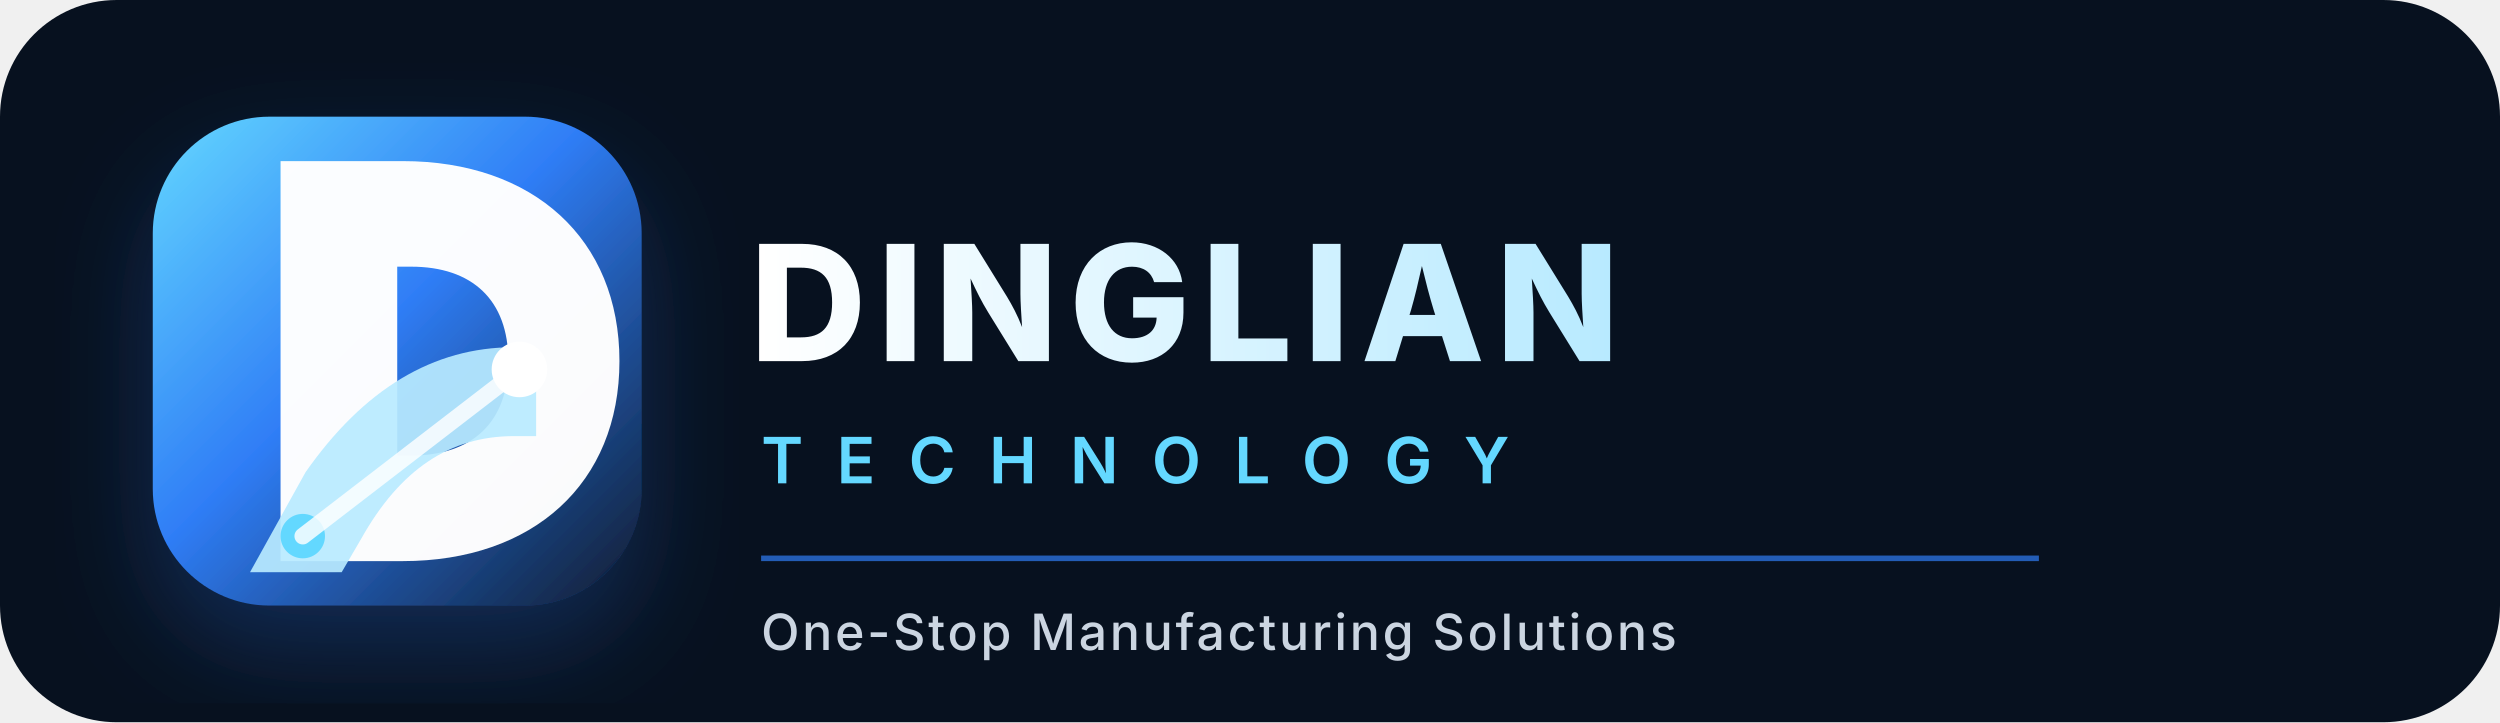
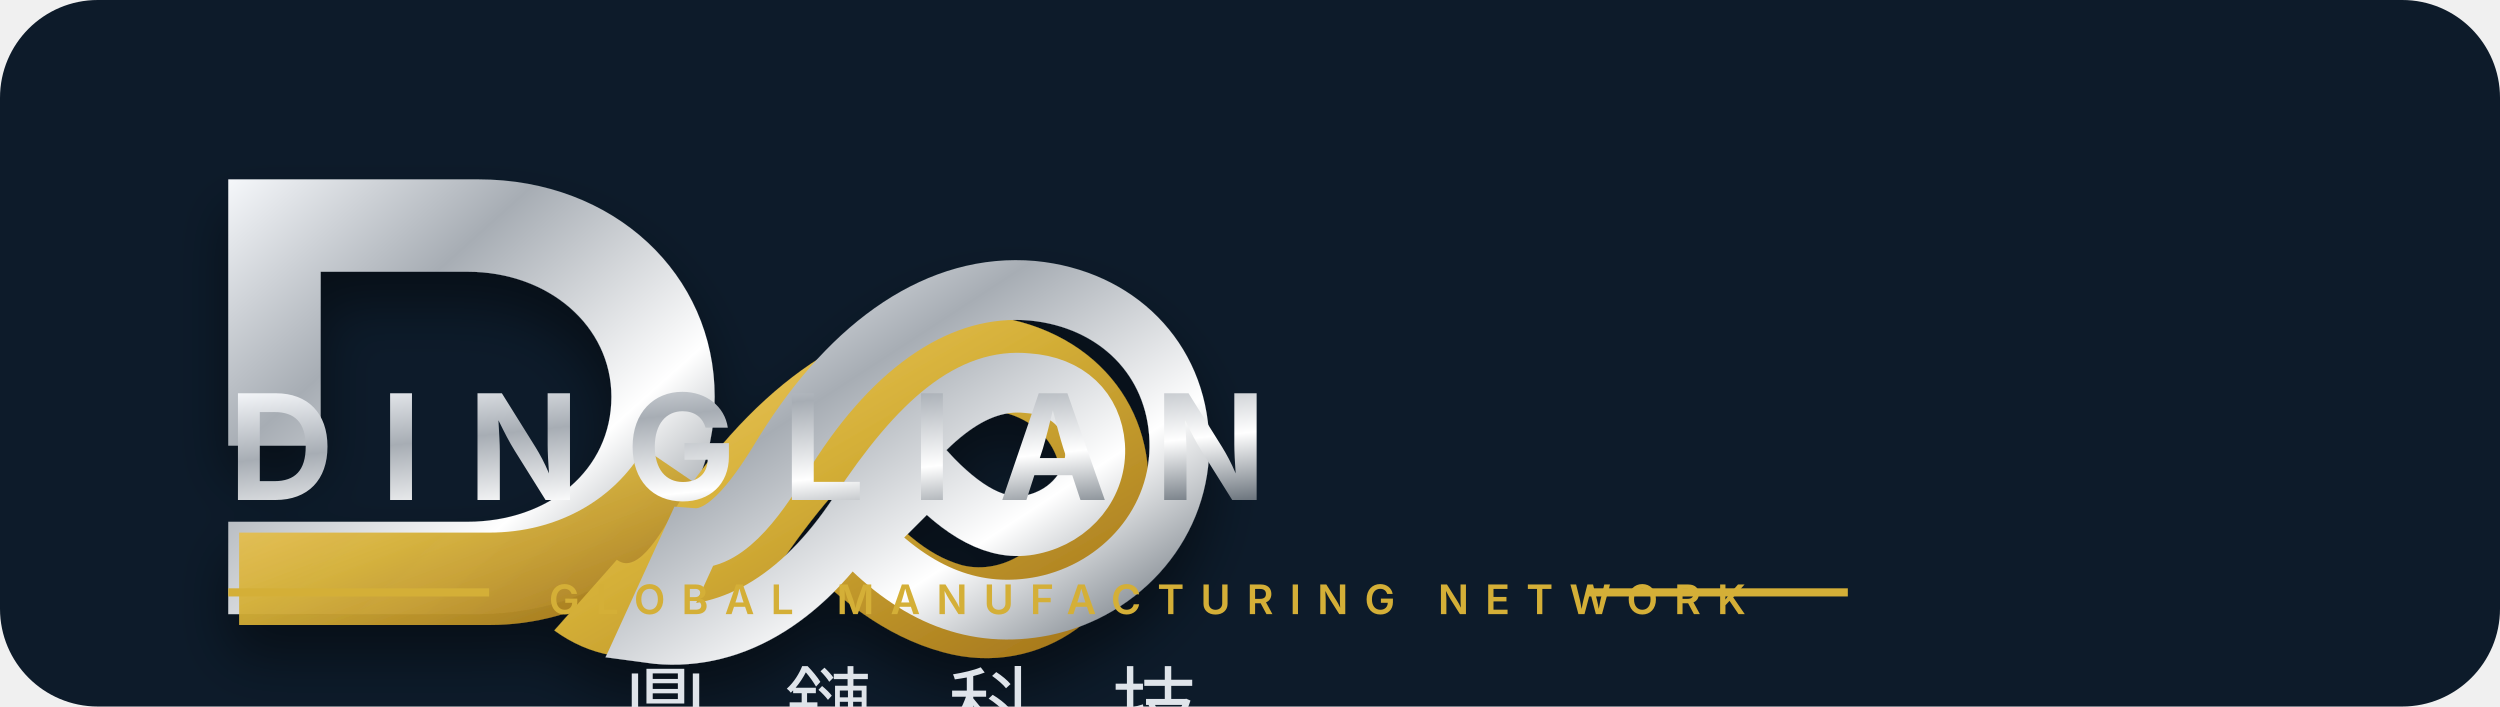
- <svg xmlns="http://www.w3.org/2000/svg" viewBox="0 0 900 260" role="img" aria-labelledby="title desc">
+ <svg xmlns="http://www.w3.org/2000/svg" viewBox="0 0 920 260" role="img" aria-labelledby="title desc">
  <defs>
-     <linearGradient id="g1" x1="0" y1="0" x2="1" y2="1">
-       <stop offset="0" stop-color="#64d8ff" />
-       <stop offset="0.45" stop-color="#2f7df6" />
-       <stop offset="1" stop-color="#0d1b2f" />
+     <linearGradient id="silver" x1="0" y1="0" x2="1" y2="1">
+       <stop offset="0" stop-color="#f5f7fa" />
+       <stop offset="0.32" stop-color="#a7adb4" />
+       <stop offset="0.68" stop-color="#ffffff" />
+       <stop offset="1" stop-color="#68717a" />
    </linearGradient>
-     <linearGradient id="g2" x1="0" y1="0" x2="1" y2="0">
-       <stop offset="0" stop-color="#ffffff" />
-       <stop offset="1" stop-color="#b8eaff" />
+     <linearGradient id="gold" x1="0" y1="0" x2="1" y2="1">
+       <stop offset="0" stop-color="#f6d06a" />
+       <stop offset="0.45" stop-color="#d4af37" />
+       <stop offset="1" stop-color="#9f6f18" />
    </linearGradient>
-     <filter id="shadow" x="-20%" y="-20%" width="140%" height="140%">
-       <feDropShadow dx="0" dy="16" stdDeviation="18" flood-color="#2f7df6" flood-opacity="0.24" />
+     <filter id="shadow" x="-25%" y="-25%" width="150%" height="150%">
+       <feDropShadow dx="0" dy="12" stdDeviation="10" flood-color="#000000" flood-opacity="0.45" />
    </filter>
  </defs>
-   <rect width="900" height="260" rx="42" fill="#07111f" />
-   <g transform="translate(55 42)" filter="url(#shadow)">
-     <rect x="0" y="0" width="176" height="176" rx="42" fill="url(#g1)" />
-     <path d="M49 45h44c47 0 78 28 78 72s-31 72-78 72H49V45Zm42 38v68h5c22 0 35-12 35-34s-13-34-35-34h-5Z" transform="translate(-3 -29)" fill="#fff" opacity="0.98" />
-     <path d="M55 128c21-30 46-45 75-45h8v32h-8c-23 0-41 12-55 37l-7 12H35l20-36Z" fill="#b8eaff" opacity="0.92" />
-     <circle cx="132" cy="91" r="10" fill="#fff" />
-     <circle cx="54" cy="151" r="8" fill="#64d8ff" />
-     <path d="M54 151 132 91" stroke="#fff" stroke-width="6" stroke-linecap="round" opacity="0.82" />
+   <rect width="920" height="260" rx="36" fill="#0d1b2a" />
+   <g transform="translate(84 38)" filter="url(#shadow)">
+     <path d="M0 28 H92 C142 28 179 63 179 108 C179 154 142 188 92 188 H0 V154 H88 C118 154 141 135 141 108 C141 82 118 62 88 62 H34 V126 H0 Z" fill="url(#silver)" />
+     <path d="M4 158 H96 C121 158 142 146 153 127 L178 144 C160 174 130 192 96 192 H4 Z" fill="url(#gold)" opacity="0.95" />
+     <path d="M167 145 C197 101 236 74 278 78 C318 82 343 112 338 149 C333 187 299 212 263 202 C241 196 225 182 211 169 L236 145 C247 156 256 166 270 170 C286 174 303 162 306 145 C309 128 298 115 281 113 C254 110 229 131 202 171 C180 204 146 213 120 194 L143 168 C151 174 160 157 167 145 Z" fill="url(#gold)" />
+     <path d="M205 128 C230 88 262 66 296 69 C327 72 349 94 350 124 C351 154 329 179 300 185 C275 190 253 181 233 160 L257 136 C270 150 283 158 296 155 C310 152 320 140 319 126 C318 113 309 104 294 103 C274 101 255 116 232 151 C211 183 184 199 155 195 L171 160 C184 161 196 143 205 128 Z" fill="none" stroke="url(#silver)" stroke-width="22" stroke-linecap="round" />
  </g>
-   <g transform="translate(270 72)">
-     <text x="0" y="58" font-family="Inter, Arial, sans-serif" font-size="58" font-weight="800" letter-spacing="4" fill="url(#g2)">DINGLIAN</text>
-     <text x="4" y="102" font-family="Inter, Arial, sans-serif" font-size="23" font-weight="600" letter-spacing="12" fill="#64d8ff">TECHNOLOGY</text>
-     <rect x="4" y="128" width="460" height="2" fill="#2f7df6" opacity="0.7" />
-     <text x="4" y="162" font-family="Inter, Arial, sans-serif" font-size="18" font-weight="500" letter-spacing="1" fill="#cbd5e1">One-Stop Manufacturing Solutions</text>
+   <g transform="translate(84 184)">
+     <text x="0" y="0" font-family="Montserrat, Inter, Arial, sans-serif" font-size="54" font-weight="700" letter-spacing="17" fill="url(#silver)">DINGLIAN</text>
+     <line x1="0" y1="34" x2="96" y2="34" stroke="#d4af37" stroke-width="3" />
+     <text x="118" y="42" font-family="Montserrat, Inter, Arial, sans-serif" font-size="15" font-weight="600" letter-spacing="6" fill="#d4af37">GLOBAL MANUFACTURING NETWORK</text>
+     <line x1="500" y1="34" x2="596" y2="34" stroke="#d4af37" stroke-width="3" />
+     <text x="145" y="88" font-family="Noto Sans TC, Microsoft JhengHei, Arial, sans-serif" font-size="32" font-weight="500" letter-spacing="28" fill="#dfe4ea">鼎鏈科技</text>
  </g>
</svg>
